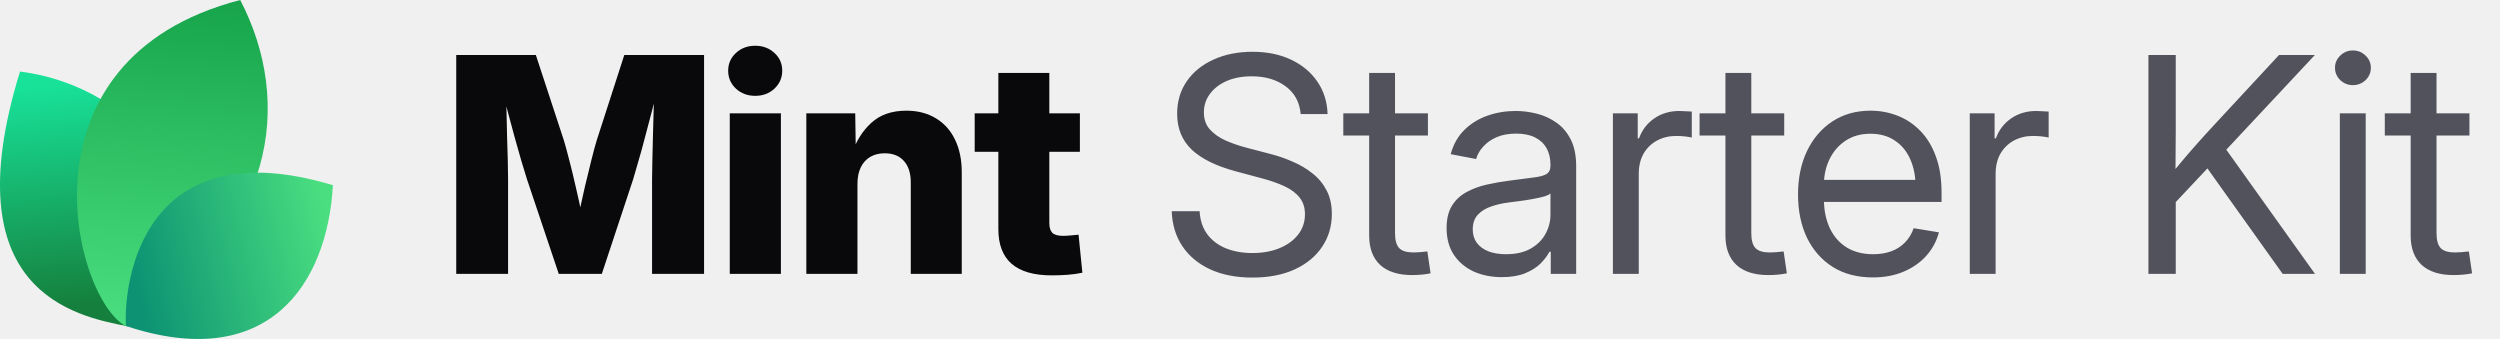
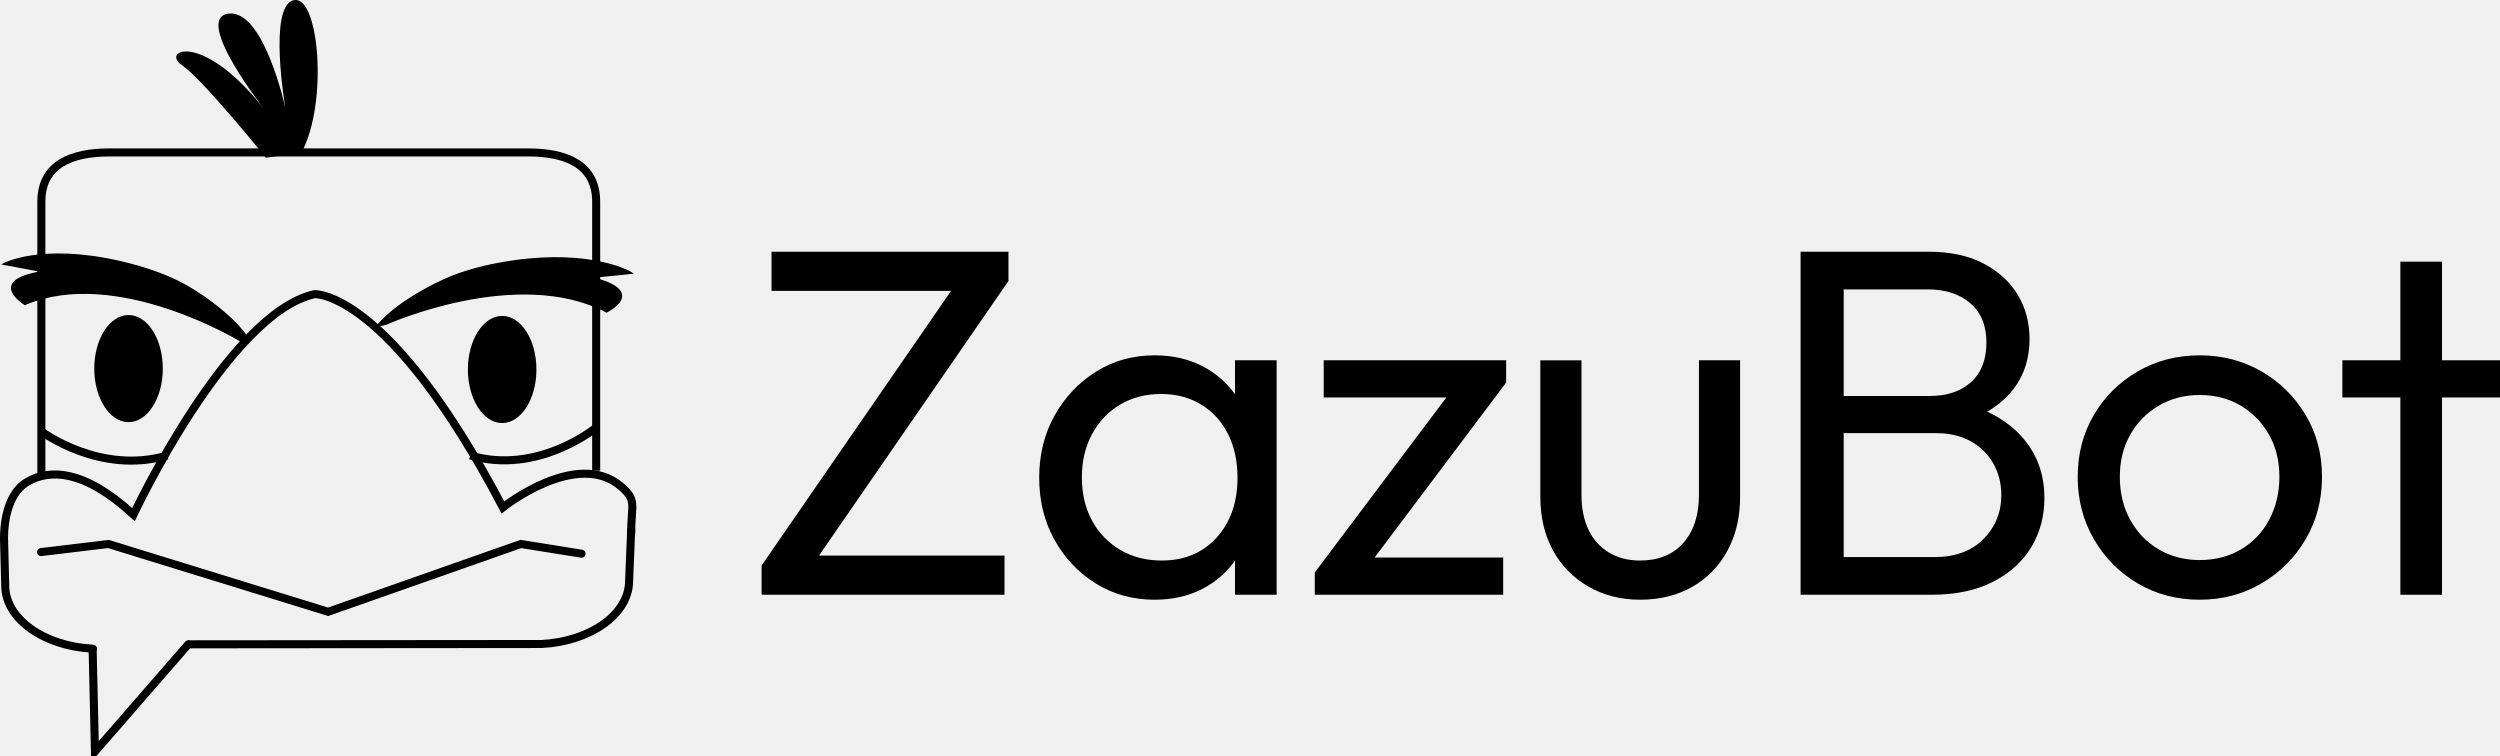
- <svg xmlns="http://www.w3.org/2000/svg" width="177" height="24" viewBox="0 0 177 24" fill="none">
-   <path d="M9.061 23.108C5.268 22.377 -3.391 20.627 1.417 5.064C9.634 6.099 16.973 14.064 9.061 23.108Z" fill="url(#paint0_linear_17557_2020)" />
-   <path d="M8.919 23.094C5.276 21.222 0.784 4.209 17.007 0C20.757 7.193 19.621 16.545 8.919 23.094Z" fill="url(#paint1_linear_17557_2020)" />
-   <path d="M8.914 23.079C8.735 19.882 10.159 9.085 23.57 13.111C23.181 20.123 18.984 26.418 8.914 23.079Z" fill="url(#paint2_linear_17557_2020)" />
-   <path d="M32.301 19.392V3.894H37.938L39.925 9.948C40.036 10.315 40.164 10.787 40.31 11.362C40.462 11.938 40.611 12.552 40.757 13.204C40.91 13.855 41.048 14.483 41.173 15.086C41.305 15.682 41.412 16.192 41.495 16.615H40.695C40.771 16.192 40.871 15.682 40.996 15.086C41.128 14.49 41.267 13.866 41.412 13.214C41.565 12.562 41.714 11.948 41.86 11.373C42.005 10.79 42.133 10.315 42.244 9.948L44.2 3.894H49.848V19.392H46.166V12.704C46.166 12.357 46.173 11.917 46.187 11.383C46.2 10.849 46.214 10.27 46.228 9.646C46.249 9.022 46.266 8.391 46.28 7.753C46.301 7.115 46.311 6.519 46.311 5.964H46.623C46.485 6.561 46.332 7.181 46.166 7.826C45.999 8.471 45.833 9.102 45.666 9.719C45.507 10.336 45.351 10.901 45.198 11.414C45.053 11.928 44.928 12.357 44.824 12.704L42.608 19.392H39.561L37.314 12.704C37.203 12.357 37.072 11.928 36.919 11.414C36.773 10.901 36.614 10.34 36.441 9.729C36.274 9.112 36.104 8.481 35.931 7.836C35.764 7.192 35.608 6.567 35.463 5.964H35.827C35.834 6.512 35.844 7.105 35.858 7.743C35.872 8.374 35.886 9.005 35.9 9.636C35.92 10.26 35.938 10.839 35.952 11.373C35.965 11.907 35.972 12.351 35.972 12.704V19.392H32.301ZM51.668 19.392V8.024H55.288V19.392H51.668ZM53.468 6.786C52.927 6.786 52.473 6.616 52.105 6.276C51.738 5.93 51.554 5.507 51.554 5.007C51.554 4.508 51.738 4.088 52.105 3.749C52.473 3.409 52.927 3.239 53.468 3.239C54.009 3.239 54.463 3.409 54.83 3.749C55.198 4.082 55.382 4.501 55.382 5.007C55.382 5.507 55.198 5.93 54.83 6.276C54.463 6.616 54.009 6.786 53.468 6.786ZM60.708 13.027V19.392H57.088V8.024H60.551L60.593 10.967H60.281C60.593 10.024 61.061 9.268 61.685 8.7C62.309 8.124 63.138 7.836 64.171 7.836C64.975 7.836 65.672 8.017 66.262 8.377C66.851 8.731 67.302 9.234 67.614 9.885C67.933 10.537 68.092 11.307 68.092 12.194V19.392H64.483V12.912C64.483 12.26 64.32 11.754 63.994 11.394C63.675 11.033 63.221 10.853 62.632 10.853C62.25 10.853 61.914 10.936 61.623 11.102C61.332 11.269 61.106 11.515 60.947 11.841C60.787 12.16 60.708 12.555 60.708 13.027ZM76.456 8.024V10.749H69.008V8.024H76.456ZM70.683 5.163H74.292V15.783C74.292 16.102 74.361 16.334 74.5 16.48C74.646 16.625 74.899 16.698 75.259 16.698C75.405 16.698 75.596 16.688 75.831 16.667C76.074 16.646 76.251 16.629 76.362 16.615L76.632 19.309C76.313 19.378 75.963 19.427 75.582 19.455C75.207 19.482 74.836 19.496 74.469 19.496C73.2 19.496 72.25 19.222 71.619 18.674C70.995 18.127 70.683 17.308 70.683 16.22V5.163Z" fill="#09090B" />
-   <path d="M88.667 19.652C87.523 19.652 86.528 19.458 85.682 19.07C84.843 18.681 84.188 18.137 83.716 17.437C83.245 16.736 82.992 15.908 82.957 14.951H84.933C84.968 15.596 85.148 16.14 85.474 16.584C85.8 17.021 86.24 17.354 86.795 17.582C87.35 17.804 87.974 17.915 88.667 17.915C89.388 17.915 90.026 17.801 90.581 17.572C91.143 17.343 91.583 17.024 91.902 16.615C92.228 16.199 92.391 15.717 92.391 15.169C92.391 14.698 92.266 14.306 92.017 13.994C91.767 13.675 91.413 13.408 90.956 13.193C90.498 12.978 89.954 12.787 89.323 12.621L87.502 12.132C86.123 11.765 85.082 11.255 84.382 10.603C83.689 9.944 83.342 9.095 83.342 8.055C83.342 7.174 83.571 6.404 84.028 5.746C84.486 5.087 85.117 4.577 85.921 4.217C86.726 3.849 87.645 3.666 88.678 3.666C89.718 3.666 90.63 3.853 91.413 4.227C92.204 4.602 92.824 5.122 93.275 5.787C93.726 6.446 93.965 7.209 93.993 8.076H92.089C92.013 7.23 91.656 6.574 91.018 6.11C90.387 5.638 89.586 5.403 88.615 5.403C87.95 5.403 87.36 5.513 86.847 5.735C86.341 5.957 85.946 6.262 85.661 6.651C85.377 7.032 85.235 7.469 85.235 7.961C85.235 8.447 85.377 8.849 85.661 9.168C85.946 9.48 86.317 9.74 86.774 9.948C87.232 10.149 87.724 10.319 88.251 10.457L89.884 10.884C90.439 11.023 90.977 11.206 91.496 11.435C92.023 11.657 92.495 11.934 92.911 12.267C93.334 12.593 93.67 12.995 93.92 13.474C94.17 13.945 94.294 14.504 94.294 15.149C94.294 16.015 94.066 16.788 93.608 17.468C93.157 18.148 92.512 18.681 91.673 19.07C90.834 19.458 89.832 19.652 88.667 19.652ZM101.097 8.024V9.594H95.106V8.024H101.097ZM96.937 5.163H98.767V16.521C98.767 17 98.865 17.347 99.059 17.562C99.26 17.77 99.6 17.874 100.078 17.874C100.21 17.874 100.366 17.867 100.546 17.853C100.733 17.832 100.903 17.815 101.056 17.801L101.285 19.351C101.097 19.392 100.886 19.423 100.65 19.444C100.414 19.465 100.189 19.475 99.974 19.475C98.996 19.475 98.244 19.236 97.717 18.758C97.197 18.272 96.937 17.579 96.937 16.677V5.163ZM106.33 19.621C105.595 19.621 104.932 19.489 104.343 19.226C103.754 18.955 103.285 18.564 102.939 18.05C102.592 17.53 102.419 16.896 102.419 16.147C102.419 15.495 102.547 14.965 102.804 14.556C103.06 14.146 103.403 13.828 103.833 13.599C104.263 13.363 104.742 13.186 105.269 13.068C105.796 12.95 106.333 12.857 106.881 12.787C107.574 12.69 108.132 12.617 108.555 12.569C108.978 12.52 109.287 12.441 109.481 12.33C109.675 12.212 109.772 12.014 109.772 11.737V11.654C109.772 11.203 109.679 10.815 109.492 10.489C109.311 10.163 109.041 9.91 108.68 9.729C108.32 9.549 107.872 9.459 107.338 9.459C106.805 9.459 106.34 9.546 105.945 9.719C105.556 9.892 105.241 10.118 104.998 10.395C104.755 10.665 104.593 10.953 104.509 11.258L102.71 10.915C102.897 10.222 103.22 9.65 103.677 9.199C104.135 8.748 104.679 8.412 105.31 8.19C105.941 7.968 106.607 7.857 107.307 7.857C107.8 7.857 108.295 7.92 108.795 8.044C109.301 8.169 109.765 8.381 110.188 8.679C110.611 8.97 110.951 9.369 111.208 9.875C111.464 10.374 111.593 11.005 111.593 11.768V19.392H109.793V17.822H109.7C109.568 18.085 109.363 18.359 109.086 18.643C108.809 18.921 108.444 19.153 107.994 19.34C107.543 19.527 106.988 19.621 106.33 19.621ZM106.621 17.998C107.321 17.998 107.904 17.867 108.368 17.603C108.84 17.333 109.19 16.986 109.419 16.563C109.654 16.133 109.772 15.682 109.772 15.211V13.692C109.703 13.769 109.554 13.841 109.325 13.911C109.096 13.973 108.829 14.032 108.524 14.088C108.226 14.143 107.921 14.192 107.609 14.233C107.304 14.275 107.033 14.309 106.798 14.337C106.354 14.393 105.938 14.49 105.549 14.628C105.168 14.76 104.86 14.954 104.624 15.211C104.388 15.467 104.27 15.811 104.27 16.241C104.27 16.615 104.367 16.934 104.561 17.198C104.762 17.461 105.04 17.662 105.393 17.801C105.747 17.933 106.156 17.998 106.621 17.998ZM114.193 19.392V8.024H115.951V9.792H116.045C116.253 9.209 116.61 8.741 117.116 8.388C117.622 8.034 118.219 7.857 118.905 7.857C119.058 7.857 119.217 7.864 119.384 7.878C119.55 7.885 119.682 7.892 119.779 7.899V9.74C119.716 9.719 119.578 9.695 119.363 9.667C119.155 9.639 118.922 9.625 118.666 9.625C118.174 9.625 117.726 9.733 117.324 9.948C116.922 10.163 116.603 10.471 116.367 10.874C116.138 11.276 116.024 11.758 116.024 12.319V19.392H114.193ZM126.322 8.024V9.594H120.33V8.024H126.322ZM122.161 5.163H123.992V16.521C123.992 17 124.089 17.347 124.283 17.562C124.484 17.77 124.824 17.874 125.302 17.874C125.434 17.874 125.59 17.867 125.77 17.853C125.958 17.832 126.127 17.815 126.28 17.801L126.509 19.351C126.322 19.392 126.11 19.423 125.874 19.444C125.639 19.465 125.413 19.475 125.198 19.475C124.221 19.475 123.468 19.236 122.941 18.758C122.421 18.272 122.161 17.579 122.161 16.677V5.163ZM132.604 19.642C131.502 19.642 130.555 19.396 129.765 18.903C128.974 18.404 128.364 17.714 127.934 16.834C127.511 15.946 127.3 14.927 127.3 13.775C127.3 12.611 127.511 11.584 127.934 10.697C128.364 9.802 128.964 9.102 129.734 8.596C130.51 8.089 131.408 7.836 132.428 7.836C133.1 7.836 133.738 7.954 134.341 8.19C134.952 8.426 135.489 8.783 135.954 9.261C136.425 9.74 136.793 10.343 137.056 11.071C137.327 11.792 137.462 12.645 137.462 13.63V14.296H128.433V12.735H136.463L135.631 13.297C135.631 12.541 135.506 11.876 135.257 11.3C135.007 10.725 134.643 10.277 134.165 9.958C133.686 9.632 133.107 9.469 132.428 9.469C131.748 9.469 131.162 9.632 130.67 9.958C130.177 10.284 129.796 10.725 129.526 11.279C129.262 11.827 129.13 12.441 129.13 13.12V14.046C129.13 14.864 129.273 15.572 129.557 16.168C129.841 16.757 130.243 17.211 130.763 17.53C131.283 17.842 131.901 17.998 132.615 17.998C133.093 17.998 133.523 17.929 133.905 17.79C134.293 17.645 134.619 17.433 134.882 17.156C135.153 16.879 135.354 16.546 135.486 16.157L137.275 16.449C137.108 17.08 136.81 17.634 136.38 18.113C135.95 18.591 135.413 18.966 134.768 19.236C134.123 19.507 133.402 19.642 132.604 19.642ZM139.459 19.392V8.024H141.217V9.792H141.311C141.519 9.209 141.876 8.741 142.382 8.388C142.888 8.034 143.485 7.857 144.171 7.857C144.324 7.857 144.483 7.864 144.649 7.878C144.816 7.885 144.948 7.892 145.045 7.899V9.74C144.982 9.719 144.844 9.695 144.629 9.667C144.421 9.639 144.188 9.625 143.932 9.625C143.439 9.625 142.992 9.733 142.59 9.948C142.188 10.163 141.869 10.471 141.633 10.874C141.404 11.276 141.29 11.758 141.29 12.319V19.392H139.459ZM153.429 14.961V12.715C153.783 12.257 154.136 11.82 154.49 11.404C154.844 10.981 155.204 10.565 155.572 10.156C155.939 9.74 156.314 9.327 156.695 8.918L161.355 3.894H163.893L157.277 10.967H157.184L153.429 14.961ZM152.108 19.392V3.894H154.043V9.241L154.022 12.559L154.043 13.505V19.392H152.108ZM161.615 19.392L155.967 11.477L157.173 9.969L163.903 19.392H161.615ZM165.661 19.392V8.024H167.492V19.392H165.661ZM166.587 6.027C166.24 6.027 165.942 5.909 165.692 5.673C165.443 5.43 165.318 5.139 165.318 4.799C165.318 4.459 165.443 4.172 165.692 3.936C165.942 3.693 166.24 3.572 166.587 3.572C166.934 3.572 167.232 3.693 167.482 3.936C167.731 4.172 167.856 4.459 167.856 4.799C167.856 5.139 167.731 5.43 167.482 5.673C167.232 5.909 166.934 6.027 166.587 6.027ZM174.836 8.024V9.594H168.844V8.024H174.836ZM170.675 5.163H172.506V16.521C172.506 17 172.603 17.347 172.797 17.562C172.998 17.77 173.338 17.874 173.816 17.874C173.948 17.874 174.104 17.867 174.284 17.853C174.472 17.832 174.641 17.815 174.794 17.801L175.023 19.351C174.836 19.392 174.624 19.423 174.388 19.444C174.153 19.465 173.927 19.475 173.712 19.475C172.735 19.475 171.982 19.236 171.455 18.758C170.935 18.272 170.675 17.579 170.675 16.677V5.163Z" fill="#52525C" />
-   <defs>
-     <linearGradient id="paint0_linear_17557_2020" x1="3.776" y1="5.916" x2="5.232" y2="21.559" gradientUnits="userSpaceOnUse">
-       <stop stop-color="#18E299" />
-       <stop offset="1" stop-color="#15803D" />
-     </linearGradient>
-     <linearGradient id="paint1_linear_17557_2020" x1="12.171" y1="-0.718" x2="10.19" y2="22.983" gradientUnits="userSpaceOnUse">
-       <stop stop-color="#16A34A" />
-       <stop offset="1" stop-color="#4ADE80" />
-     </linearGradient>
-     <linearGradient id="paint2_linear_17557_2020" x1="23.133" y1="15.353" x2="9.338" y2="18.52" gradientUnits="userSpaceOnUse">
-       <stop stop-color="#4ADE80" />
-       <stop offset="1" stop-color="#0D9373" />
-     </linearGradient>
-   </defs>
+ <svg xmlns="http://www.w3.org/2000/svg" version="1.1" x="0px" y="0px" style="enable-background:new 0 0 1080 1080;" xml:space="preserve" viewBox="85.6 385.22 933.03 282">
+   <style type="text/css">
+ 	.st0{fill:#FFFFFF;}
+ 	.st1{fill:none;stroke:#FFFFFF;stroke-width:3;stroke-linecap:round;stroke-miterlimit:10;}
+ 	.st2{fill:none;stroke:#FFFFFF;stroke-width:3;stroke-miterlimit:10;}
+ 	.st3{fill:#FFFFFF;stroke:#FFFFFF;stroke-width:0.5;stroke-miterlimit:10;}
+ 	.st4{fill:none;stroke:#000000;stroke-width:3;stroke-linecap:round;stroke-miterlimit:10;}
+ 	.st5{fill:none;stroke:#000000;stroke-width:3;stroke-miterlimit:10;}
+ 	.st6{stroke:#000000;stroke-width:0.5;stroke-miterlimit:10;}
+ </style>
+   <g id="Layer_5">
+ </g>
+   <g id="Layer_4">
+ </g>
+   <g id="Layer_3">
+ </g>
+   <g id="Layer_2">
+ </g>
+   <g id="Layer_1">
+     <path d="M184.82,444.08c0,0-23.33-29.06-31.36-34.58s8-13.1,31.36,17.29c0,0-27.34-34.57-14.04-36.47   c13.3-1.9,21.33,35.24,21.33,35.24s-6.53-37.82,3.01-40.24c9.54-2.42,13.05,38.23,3.01,56.81L184.82,444.08z" />
+     <polyline class="st4" points="302.65,591.87 279.97,588.24 208.05,613.55 126.05,588.24 100.92,591.26  " />
+     <path class="st5" d="M87.11,587.41c0-1.52-0.67-17.06,8.86-22.47c8.04-4.56,20.76-4.83,39.45,12.34c0,0,35.22-75.13,67.59-82.28   c0,0,27.65-1.56,70.28,79.6c0,0,27.44-21.92,43.97-7.92c6.27,5.31,3.89,6.73,3.89,17.68" />
+     <path class="st5" d="M307.69,545.08c0,0-21.44,17.49-46.56,10.14" />
+     <path class="st5" d="M101.18,546.31c0,0,21.71,16.26,46.83,8.91" />
+     <g>
+       <g>
+         <path d="M369.84,596.27l73.26-106.19h18.87l-73.26,106.19H369.84z M369.84,607.19v-10.92l13.69-3.7h76.96v14.62H369.84z      M373.54,493.78v-14.62h88.43v10.92l-13.88,3.7H373.54z" />
+         <path d="M516.55,609.04c-8.14,0-15.45-2-21.92-6.01c-6.47-4.01-11.63-9.43-15.45-16.28c-3.82-6.85-5.74-14.58-5.74-23.22     c0-8.63,1.91-16.37,5.74-23.22c3.82-6.84,8.97-12.3,15.45-16.37c6.48-4.07,13.78-6.11,21.92-6.11c6.66,0,12.61,1.36,17.85,4.07     c5.24,2.71,9.5,6.51,12.76,11.38c3.27,4.87,5.09,10.45,5.46,16.74v26.64c-0.5,6.41-2.34,12.06-5.55,16.93     c-3.21,4.87-7.43,8.67-12.67,11.38C529.16,607.68,523.21,609.04,516.55,609.04z M519.14,594.42c8.51,0,15.35-2.87,20.54-8.6     c5.18-5.73,7.77-13.16,7.77-22.29c0-6.17-1.17-11.59-3.51-16.28c-2.34-4.69-5.67-8.35-9.99-11.01     c-4.32-2.65-9.31-3.98-14.98-3.98c-5.8,0-10.92,1.33-15.36,3.98c-4.44,2.65-7.93,6.32-10.45,11.01     c-2.53,4.69-3.79,10.05-3.79,16.09c0,6.17,1.26,11.56,3.79,16.19c2.53,4.62,6.04,8.26,10.54,10.92     C508.19,593.1,513.34,594.42,519.14,594.42z M546.52,607.19v-23.5l2.96-21.46l-2.96-21.09v-21.46h15.54v87.5H546.52z" />
+         <path d="M576.3,598.86L629.58,528h18.13l-53.28,70.86H576.3z M576.3,607.19v-8.33l13.69-5.55h56.61v13.88H576.3z M579.63,533.56     v-13.88h68.08V528l-14.25,5.55H579.63z" />
+         <path d="M697.66,609.04c-7.15,0-13.57-1.64-19.24-4.9c-5.67-3.27-10.08-7.77-13.23-13.5c-3.14-5.74-4.72-12.42-4.72-20.07v-50.88     h15.35v50.13c0,5.06,0.86,9.41,2.59,13.04c1.73,3.64,4.25,6.48,7.58,8.51c3.33,2.03,7.22,3.05,11.66,3.05     c6.91,0,12.3-2.19,16.19-6.57c3.88-4.38,5.83-10.39,5.83-18.04v-50.13h15.36v50.88c0,7.65-1.57,14.37-4.72,20.17     c-3.14,5.8-7.52,10.3-13.13,13.5C711.56,607.43,705.06,609.04,697.66,609.04z" />
+         <path d="M757.6,607.19V479.17h16.09v128.02H757.6z M768.14,607.19v-14.06h39.41c7.77,0,13.88-2.25,18.31-6.75     c4.44-4.5,6.66-9.96,6.66-16.37c0-4.32-0.99-8.23-2.96-11.75c-1.97-3.51-4.78-6.29-8.42-8.33c-3.64-2.04-7.93-3.05-12.86-3.05     h-40.15V533h37.74c6.41,0,11.53-1.73,15.35-5.18c3.82-3.45,5.74-8.39,5.74-14.8c0-6.29-2.01-11.16-6.01-14.62     c-4.01-3.45-9.34-5.18-16-5.18h-36.82v-14.06h37.18c8.14,0,15.01,1.48,20.63,4.44c5.61,2.96,9.87,6.88,12.76,11.75     c2.9,4.87,4.35,10.33,4.35,16.37c0,7.03-1.88,13.11-5.64,18.22c-3.76,5.12-9.22,9.1-16.37,11.93l1.29-4.99     c8.26,2.84,14.71,7.21,19.33,13.13s6.94,12.95,6.94,21.09c0,6.78-1.64,12.89-4.9,18.32c-3.27,5.43-8.05,9.74-14.34,12.95     c-6.29,3.21-13.88,4.81-22.75,4.81H768.14z" />
+         <path d="M906.52,609.04c-8.51,0-16.22-2.04-23.12-6.1c-6.91-4.07-12.37-9.59-16.37-16.56c-4.01-6.97-6.01-14.71-6.01-23.22     s2-16.19,6.01-23.03c4.01-6.85,9.46-12.27,16.37-16.28c6.91-4.01,14.61-6.01,23.12-6.01c8.51,0,16.22,2.01,23.12,6.01     c6.91,4.01,12.39,9.43,16.46,16.28c4.07,6.84,6.1,14.52,6.1,23.03c0,8.63-2.04,16.4-6.1,23.31c-4.07,6.91-9.56,12.4-16.46,16.47     C922.74,607,915.03,609.04,906.52,609.04z M906.52,594.24c5.79,0,10.94-1.32,15.45-3.98c4.5-2.65,8.02-6.35,10.54-11.1     c2.53-4.75,3.79-10.08,3.79-16s-1.29-11.16-3.88-15.72c-2.59-4.56-6.1-8.17-10.54-10.82c-4.44-2.65-9.56-3.98-15.35-3.98     c-5.67,0-10.76,1.33-15.26,3.98c-4.5,2.65-8.05,6.26-10.64,10.82c-2.59,4.56-3.88,9.8-3.88,15.72c0,6.04,1.29,11.41,3.88,16.09     c2.59,4.69,6.13,8.36,10.64,11.01C895.76,592.91,900.85,594.24,906.52,594.24z" />
+         <path d="M959.8,533.56v-13.88h58.83v13.88H959.8z M981.45,607.19V482.87h15.54v124.32H981.45z" />
+       </g>
+     </g>
+     <path class="st5" d="M101.03,562.02V460.53c0-14.02,11.36-18.42,25.38-18.42h156.31c14.02,0,25.38,4.4,25.38,18.42v100.34" />
+     <path class="st4" d="M120.29,627.32c-18.08-0.87-32.74-11.03-32.74-23.56l-0.44-17.21" />
+     <path class="st4" d="M321.16,583.06l-0.77,18.95c0,12.53-14.66,22.69-32.74,23.56l-131.36,0.12" />
+     <polyline class="st4" points="120.17,627.43 121.04,665.72 155.85,625.69  " />
+     <ellipse cx="273.01" cy="523.12" rx="12.79" ry="19.99" />
+     <path class="st6" d="M229.75,506.16c0,0,48.91-22.02,82.24-4.52c0,0,15.77-7.71-5.86-12.89l15.37-1.57   c-1.22-0.87-15.57-8.56-43.95-4.61c-10.36,1.44-19.46,3.96-26.21,7.07c-7.82,3.6-19.18,9.99-25.15,17.42L229.75,506.16z" />
+     <path class="st6" d="M175.2,512.34c0,0-46.25-28.07-80.31-13.5c0,0-14.78-8.9,6.8-12.25l-14.9-2.8c0,0,13.7-7.7,43.38-0.98   c10.02,2.27,18.71,5.5,25.05,9.12c7.35,4.2,17.79,11.79,23.01,19.62L175.2,512.34z" />
+     <ellipse cx="133.57" cy="522.78" rx="12.79" ry="19.99" />
+   </g>
</svg>
